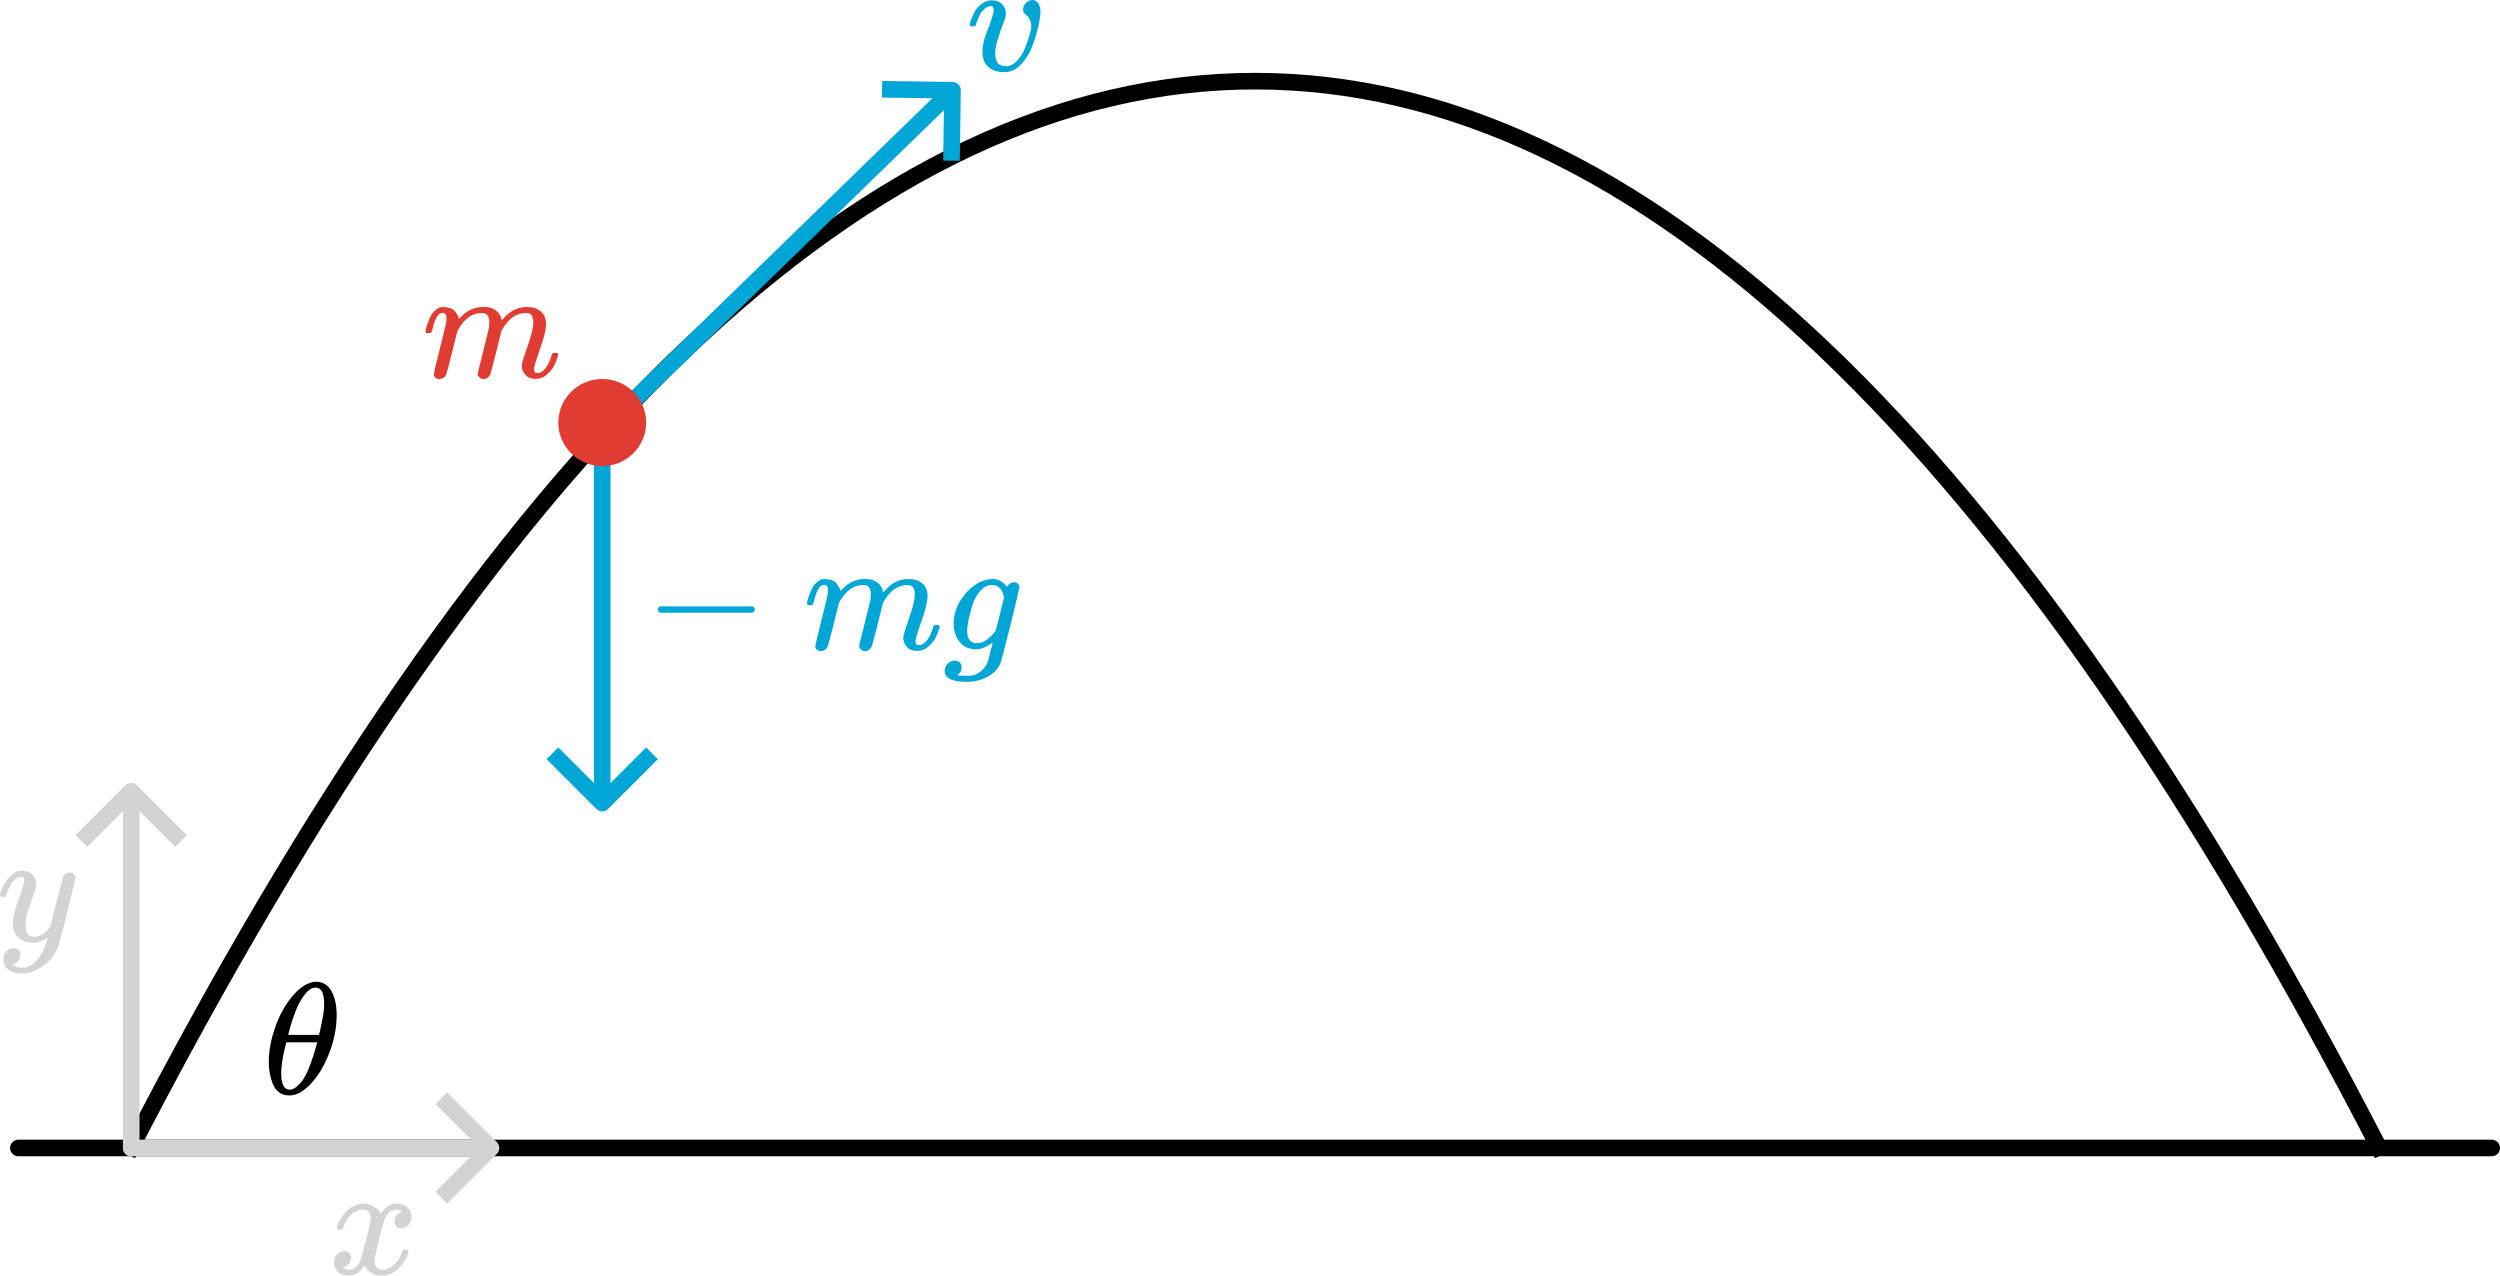
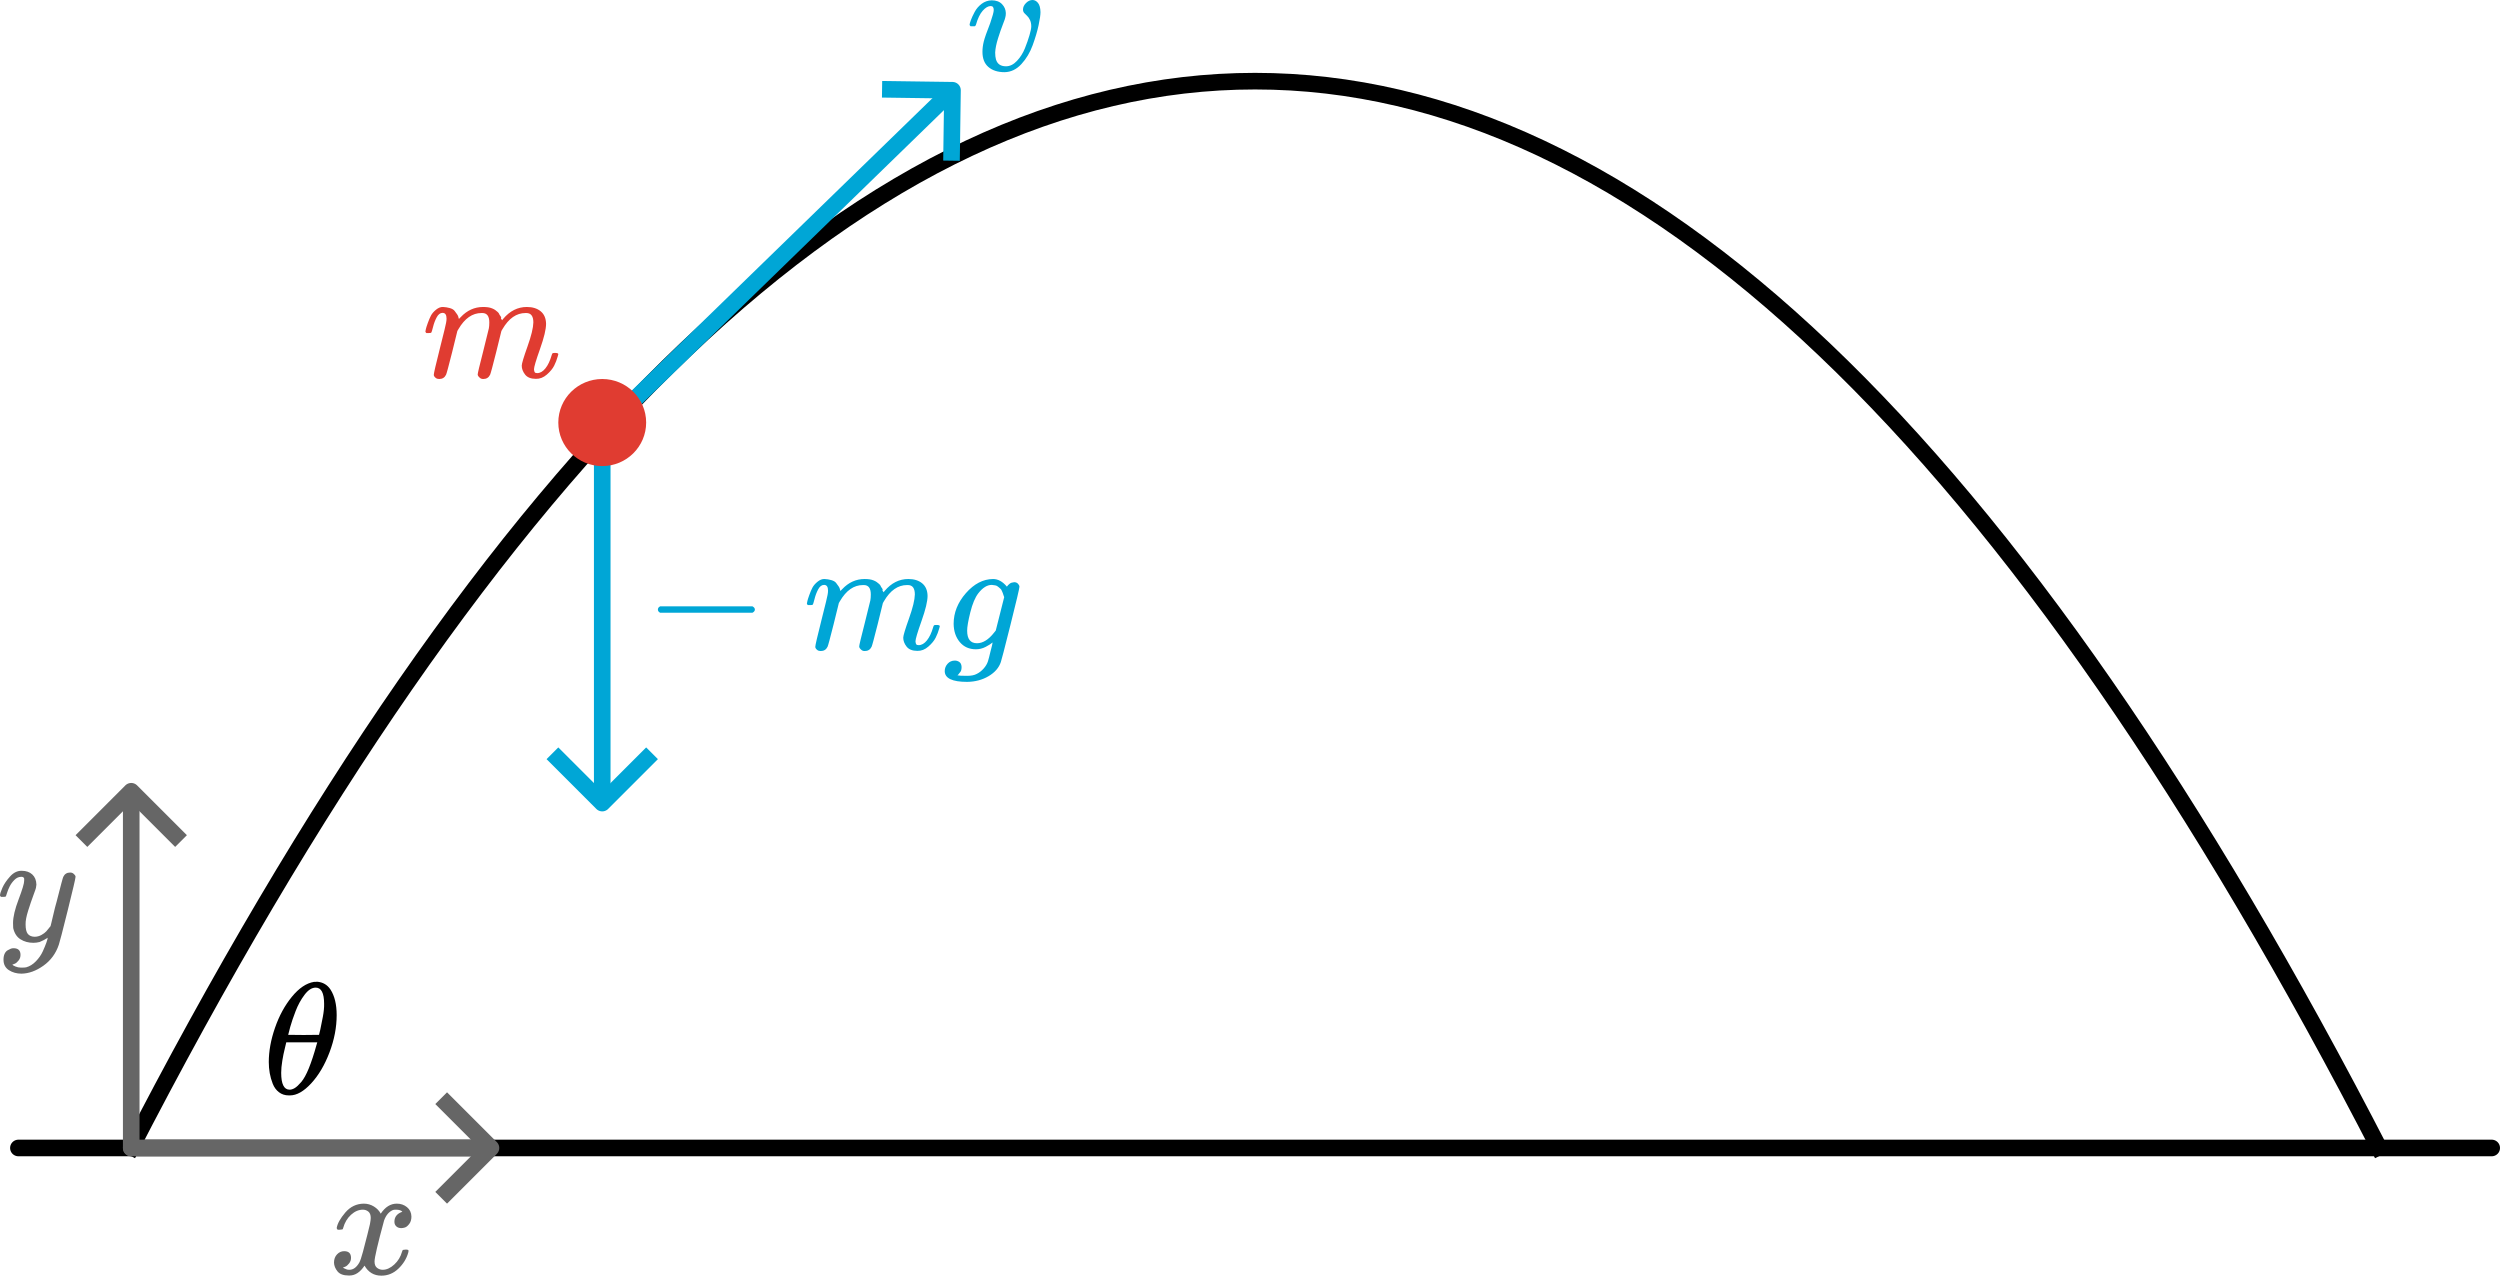
<svg xmlns="http://www.w3.org/2000/svg" xmlns:xlink="http://www.w3.org/1999/xlink" width="150.608mm" height="76.85mm" viewBox="0 0 150.608 76.85" version="1.1" id="svg1" xml:space="preserve">
  <defs id="defs1">
    <marker style="overflow:visible" id="ArrowWide" refX="0" refY="0" orient="auto-start-reverse" markerWidth="1" markerHeight="1" viewBox="0 0 1 1" preserveAspectRatio="xMidYMid">
      <path style="fill:none;stroke:context-stroke;stroke-width:1;stroke-linecap:butt" d="M 3,-3 0,0 3,3" transform="rotate(180,0.125,0)" id="path18" />
    </marker>
    <style type="text/css" id="style1">*{stroke-linejoin: round; stroke-linecap: butt}</style>
    <style type="text/css" id="style1-4">*{stroke-linejoin: round; stroke-linecap: butt}</style>
    <style type="text/css" id="style1-1">*{stroke-linejoin: round; stroke-linecap: butt}</style>
    <path id="MJX-10-TEX-I-1D465" d="m 52,289 q 7,42 54,97 47,55 116,56 35,0 64,-18 29,-18 43,-45 42,63 101,63 37,0 64,-22 27,-22 28,-59 0,-29 -14,-47 -14,-18 -27,-22 -13,-4 -23,-4 -19,0 -31,11 -12,11 -12,29 0,46 50,63 -11,13 -40,13 -13,0 -19,-2 -38,-16 -56,-66 -60,-221 -60,-258 0,-28 16,-40 16,-12 35,-12 37,0 73,33 36,33 49,81 3,10 6,11 3,1 16,2 h 4 q 15,0 15,-8 0,-1 -2,-11 Q 486,77 440,33 394,-11 333,-11 263,-11 227,52 186,-10 133,-10 h -6 q -49,0 -70,26 -21,26 -22,55 0,32 19,52 19,20 45,20 43,0 43,-42 Q 142,81 130,66 118,51 107,46 96,41 94,41 l -3,-1 q 0,-1 6,-4 6,-3 16,-7 10,-4 19,-3 36,0 62,45 9,16 23,68 14,52 28,108 14,56 16,66 5,27 5,39 0,28 -15,40 -15,12 -34,12 -40,0 -75,-32 -35,-32 -49,-82 -2,-9 -5,-10 -3,-1 -16,-2 H 58 q -6,6 -6,11 z" />
    <path id="MJX-10-TEX-I-1D466" d="m 21,287 q 0,14 15,48 15,34 48,71 33,37 74,36 41,0 66,-23 25,-23 26,-64 -2,-19 -3,-21 0,-3 -16,-46 -16,-43 -33,-97 -17,-54 -16,-86 0,-43 14,-60 14,-17 42,-18 23,0 43,11 20,11 31,23 11,12 27,33 0,1 5,20 5,19 14,59 9,40 19,74 38,150 42,157 13,27 43,27 13,0 21,-7 8,-7 11,-12 3,-5 2,-9 0,-13 -49,-210 -49,-197 -56,-216 -28,-83 -97,-132 -69,-49 -138,-50 -45,0 -79,22 -34,22 -34,66 0,22 7,37 7,15 19,22 12,7 20,10 8,3 17,3 44,0 44,-42 0,-20 -12,-35 -12,-15 -23,-20 -11,-5 -13,-5 l -3,-1 q 2,-5 19,-12 17,-7 34,-7 h 8 q 17,0 26,2 33,9 61,38 28,29 43,62 15,33 23,56 8,23 8,30 l -6,-4 q -6,-4 -19,-11 -13,-7 -26,-12 -20,-5 -39,-5 -46,0 -81,22 -35,22 -46,71 -1,7 -1,31 0,57 35,149 35,92 35,117 0,1 0,2 0,9 0,12 0,3 -4,7 -4,4 -11,4 h -4 Q 131,404 112,385 93,366 82,344 71,322 65,302 59,282 57,280 55,278 41,278 H 27 q -6,6 -6,9 z" />
    <path id="MJX-9-TEX-I-1D45A" d="m 21,287 q 1,6 3,16 2,10 12,38 10,28 20,47 10,19 32,37 22,18 44,17 22,-1 43,-7 21,-6 30,-18 9,-12 16,-22 7,-10 8,-19 l 2,-7 q 0,-2 1,-2 l 11,11 q 60,64 141,64 17,0 31,-2 14,-2 26,-7 12,-5 19,-10 7,-5 15,-12 8,-7 10,-13 2,-6 8,-13 6,-7 4,-12 -2,-5 3,-9 5,-4 2,-7 l 8,10 q 63,75 149,75 54,0 87,-27 33,-27 34,-79 0,-51 -38,-158 -38,-107 -38,-128 1,-14 5,-19 4,-5 15,-5 28,0 52,30 24,30 39,82 3,11 6,13 3,2 16,2 20,0 20,-8 0,-1 -4,-15 -8,-29 -22,-57 -14,-28 -46,-56 -32,-28 -69,-27 -47,0 -68,27 -21,27 -21,56 0,19 36,120 36,101 37,152 0,59 -44,59 h -5 Q 565,404 506,303 L 499,291 466,157 Q 433,26 428,16 q -13,-27 -43,-27 -13,0 -21,7 -8,7 -11,12 -3,5 -3,10 0,11 34,143 l 36,146 q 3,15 3,38 0,59 -44,59 h -5 Q 288,404 229,303 L 222,291 189,157 Q 156,26 151,16 138,-11 108,-11 95,-11 87,-5 79,1 76,7 q -3,6 -2,10 0,13 38,164 39,154 39,161 3,15 3,27 0,36 -25,36 -22,0 -37,-28 Q 77,349 69,316 61,283 57,280 55,278 41,278 H 27 q -6,6 -6,9 z" />
    <path id="MJX-9-TEX-I-1D463" d="m 173,380 q 0,25 -19,25 -24,0 -50,-29 -26,-29 -43,-89 -1,-1 -2,-3 -1,-2 -1,-3 0,-1 -2,-2 -2,-1 -3,-1 -1,0 -4,0 -3,0 -8,0 H 27 q -6,6 -6,9 0,7 8,29 8,22 24,52 16,30 44,51 28,21 63,22 42,0 65,-24 23,-24 24,-56 0,-17 -3,-26 0,-6 -15,-44 -15,-38 -31,-89 -16,-51 -18,-89 0,-27 5,-44 13,-43 63,-43 37,0 69,34 32,34 50,79 18,45 29,83 11,38 11,55 0,23 -8,40 -8,17 -18,26 -10,9 -18,18 -8,9 -8,22 0,22 19,41 19,19 41,19 19,0 34,-18 15,-18 16,-58 0,-27 -12,-83 Q 443,228 418,159 393,90 347,40 301,-10 241,-11 q -64,0 -102,33 -37,32 -37,95 0,31 8,64 8,33 41,117 22,64 22,82 z" />
    <path id="MJX-9-TEX-N-2212" d="m 84,237 q 0,0 0,13 0,13 14,20 h 581 q 15,-8 15,-20 0,-12 -15,-20 H 98 q -14,7 -14,20 z" />
    <path id="MJX-9-TEX-I-1D454" d="M 311,43 Q 296,30 267,15 238,0 206,0 143,0 105,45 67,90 66,160 q 0,105 77,193 77,88 171,89 47,0 87,-48 l 3,4 q 2,3 5,6 3,3 9,8 6,5 13,7 7,2 16,3 14,0 23,-9 9,-9 10,-19 0,-15 -57,-242 -57,-227 -60,-232 -18,-54 -77,-89 -59,-35 -135,-36 -141,0 -141,68 0,26 18,46 18,20 46,20 15,0 28,-9 13,-9 14,-31 0,-10 -2,-19 -2,-9 -7,-14 -5,-5 -8,-10 -3,-5 -7,-8 l -2,-2 h 1 q 10,-3 60,-3 38,0 60,12 23,11 43,33 20,22 28,47 6,19 16,62 13,48 13,56 z m 73,285 -4,11 q -3,11 -5,15 -2,4 -6,14 -4,10 -10,14 -6,4 -13,11 -7,7 -18,9 -11,2 -22,3 -44,0 -85,-53 -30,-39 -50,-119 -20,-80 -20,-116 0,-79 62,-79 56,0 110,70 l 8,10 z" />
    <path id="MJX-9-TEX-I-1D703" d="m 35,200 q 0,102 39,215 39,113 106,195 67,82 139,94 1,0 8,0 7,0 12,1 54,-4 84,-49 39,-60 39,-161 Q 462,380 417,261 372,142 302,66 232,-10 168,-10 h -7 q -36,0 -62,20 -26,20 -39,53 -13,33 -19,67 -6,34 -6,70 z m 348,366 q 0,102 -53,102 -36,0 -70,-45 -34,-45 -56,-102 -22,-57 -34,-100 -12,-43 -13,-50 49,-1 97,-1 l 97,1 q 1,1 8,33 7,32 16,80 9,48 8,82 z M 113,132 q 0,-106 53,-106 15,0 32,10 17,10 41,38 24,28 48,87 24,59 48,146 l 5,17 H 145 q 0,-3 -9,-38 -9,-35 -16,-78 -7,-43 -7,-76 z" />
    <marker style="overflow:visible" id="ArrowWide-41-8" refX="0" refY="0" orient="auto-start-reverse" markerWidth="1" markerHeight="1" viewBox="0 0 1 1" preserveAspectRatio="xMidYMid">
      <path style="fill:none;stroke:context-stroke;stroke-width:1;stroke-linecap:butt" d="M 3,-3 0,0 3,3" transform="rotate(180,0.125,0)" id="path18-15-6" />
    </marker>
  </defs>
  <g id="layer1" transform="translate(-668.0175,263.4766)">
    <g data-mml-node="mi" id="g1-18" style="fill:#e03c31;stroke:#000000;stroke-width:0" transform="matrix(0.00957784,0,0,-0.00957784,693.4438,-240.7497)">
      <use data-c="1D45A" xlink:href="#MJX-9-TEX-I-1D45A" id="use1-92" style="fill:#e03c31;stroke-width:0" />
    </g>
    <g data-mml-node="mi" transform="matrix(0.00957784,0,0,-0.00957784,726.2269,-259.2336)" id="g2-79" style="fill:#00a6d6;stroke:#000000;stroke-width:0">
      <use data-c="1D463" xlink:href="#MJX-9-TEX-I-1D463" id="use2-5" style="fill:#00a6d6;stroke-width:0" />
    </g>
    <g id="g282" style="fill:#00a6d6" transform="translate(-47.6733,-57.70886)">
      <g data-mml-node="mo" transform="matrix(0.00957784,0,0,-0.00957784,754.5198,-166.6527)" id="g4-2" style="fill:#00a6d6;stroke:#000000;stroke-width:0">
        <use data-c="2212" xlink:href="#MJX-9-TEX-N-2212" id="use4-33" style="fill:#00a6d6;stroke-width:0" />
      </g>
      <g data-mml-node="mi" transform="matrix(0.00957784,0,0,-0.00957784,764.0996,-166.6527)" id="g5-41" style="fill:#00a6d6;stroke:#000000;stroke-width:0">
        <use data-c="1D45A" xlink:href="#MJX-9-TEX-I-1D45A" id="use5-13" style="fill:#00a6d6;stroke-width:0" />
      </g>
      <g data-mml-node="mi" transform="matrix(0.00957784,0,0,-0.00957784,772.5089,-166.6527)" id="g6-87" style="fill:#00a6d6;stroke:#000000;stroke-width:0">
        <use data-c="1D454" xlink:href="#MJX-9-TEX-I-1D454" id="use6-4" style="fill:#00a6d6;stroke-width:0" />
      </g>
    </g>
    <g data-mml-node="mi" transform="matrix(0.00957784,0,0,-0.00957784,683.8748,-197.5817)" id="g8-79" style="fill:#000000;stroke:#000000;stroke-width:0">
      <use data-c="1D703" xlink:href="#MJX-9-TEX-I-1D703" id="use8-3" style="stroke-width:0" />
    </g>
-     <use data-c="1D465" xlink:href="#MJX-10-TEX-I-1D465" id="use195-6-0" style="fill:#d3d3d3;stroke:#000000;stroke-width:0;stroke-linecap:butt;stroke-linejoin:round" transform="matrix(0.00957778,0,0,-0.00957778,687.8036,-186.7319)" />
-     <use data-c="1D466" xlink:href="#MJX-10-TEX-I-1D466" id="use196-4-2" style="fill:#d3d3d3;stroke:#000000;stroke-width:0;stroke-linecap:butt;stroke-linejoin:round" transform="matrix(0.00957778,0,0,-0.00957778,667.8164,-206.7839)" />
+     <use data-c="1D465" xlink:href="#MJX-10-TEX-I-1D465" id="use195-6-0" style="fill:#666666;stroke:#000000;stroke-width:0;stroke-linecap:butt;stroke-linejoin:round" transform="matrix(0.00957778,0,0,-0.00957778,687.8036,-186.7319)" />
+     <use data-c="1D466" xlink:href="#MJX-10-TEX-I-1D466" id="use196-4-2" style="fill:#666666;stroke:#000000;stroke-width:0;stroke-linecap:butt;stroke-linejoin:round" transform="matrix(0.00957778,0,0,-0.00957778,667.8164,-206.7839)" />
    <path d="m 675.708,-193.931 q 33.273,-64.656 67.917,-64.656 34.645,0 67.917,64.656" stroke="#000000" stroke-width="4" fill="none" id="path1-8" style="stroke-width:1;stroke-dasharray:none" />
    <path style="fill:#f3c600;stroke:#000000;stroke-width:1;stroke-linecap:round;stroke-dasharray:none;stroke-opacity:1" d="m 669.126,-194.319 h 149" id="path35" />
    <path style="fill:#e03c31;stroke:#00a6d6;stroke-width:1;stroke-linecap:round;stroke-dasharray:none;stroke-opacity:1;marker-end:url(#ArrowWide)" d="m 704.298,-235.898 v 20.552" id="path190" />
    <path style="fill:#e03c31;stroke:#00a6d6;stroke-width:1;stroke-linecap:round;stroke-dasharray:none;stroke-opacity:1;marker-end:url(#ArrowWide)" d="m 704.93,-238.136 20.289,-19.729" id="path281" />
    <ellipse style="fill:#e03c31;stroke:#e03c31;stroke-width:1;stroke-linecap:round;stroke-dasharray:none;stroke-opacity:1" id="path188" cx="704.298" cy="-238.021" rx="2.146" ry="2.123" />
-     <path style="fill:#d3d3d3;stroke:#d3d3d3;stroke-width:1;stroke-linecap:round;stroke-linejoin:round;stroke-opacity:1;marker-end:url(#ArrowWide-41-8)" d="m 675.923,-194.319 h 21.422" id="path197-5-4" />
-     <path style="fill:#d3d3d3;stroke:#d3d3d3;stroke-width:1;stroke-linecap:round;stroke-linejoin:round;stroke-opacity:1;marker-end:url(#ArrowWide-41-8)" d="m 675.923,-194.319 v -21.24" id="path198-3-8" />
+     <path style="fill:#666666;stroke:#666666;stroke-width:1;stroke-linecap:round;stroke-linejoin:round;stroke-opacity:1;marker-end:url(#ArrowWide-41-8)" d="m 675.923,-194.319 h 21.422" id="path197-5-4" />
+     <path style="fill:#666666;stroke:#666666;stroke-width:1;stroke-linecap:round;stroke-linejoin:round;stroke-opacity:1;marker-end:url(#ArrowWide-41-8)" d="m 675.923,-194.319 v -21.24" id="path198-3-8" />
  </g>
</svg>
